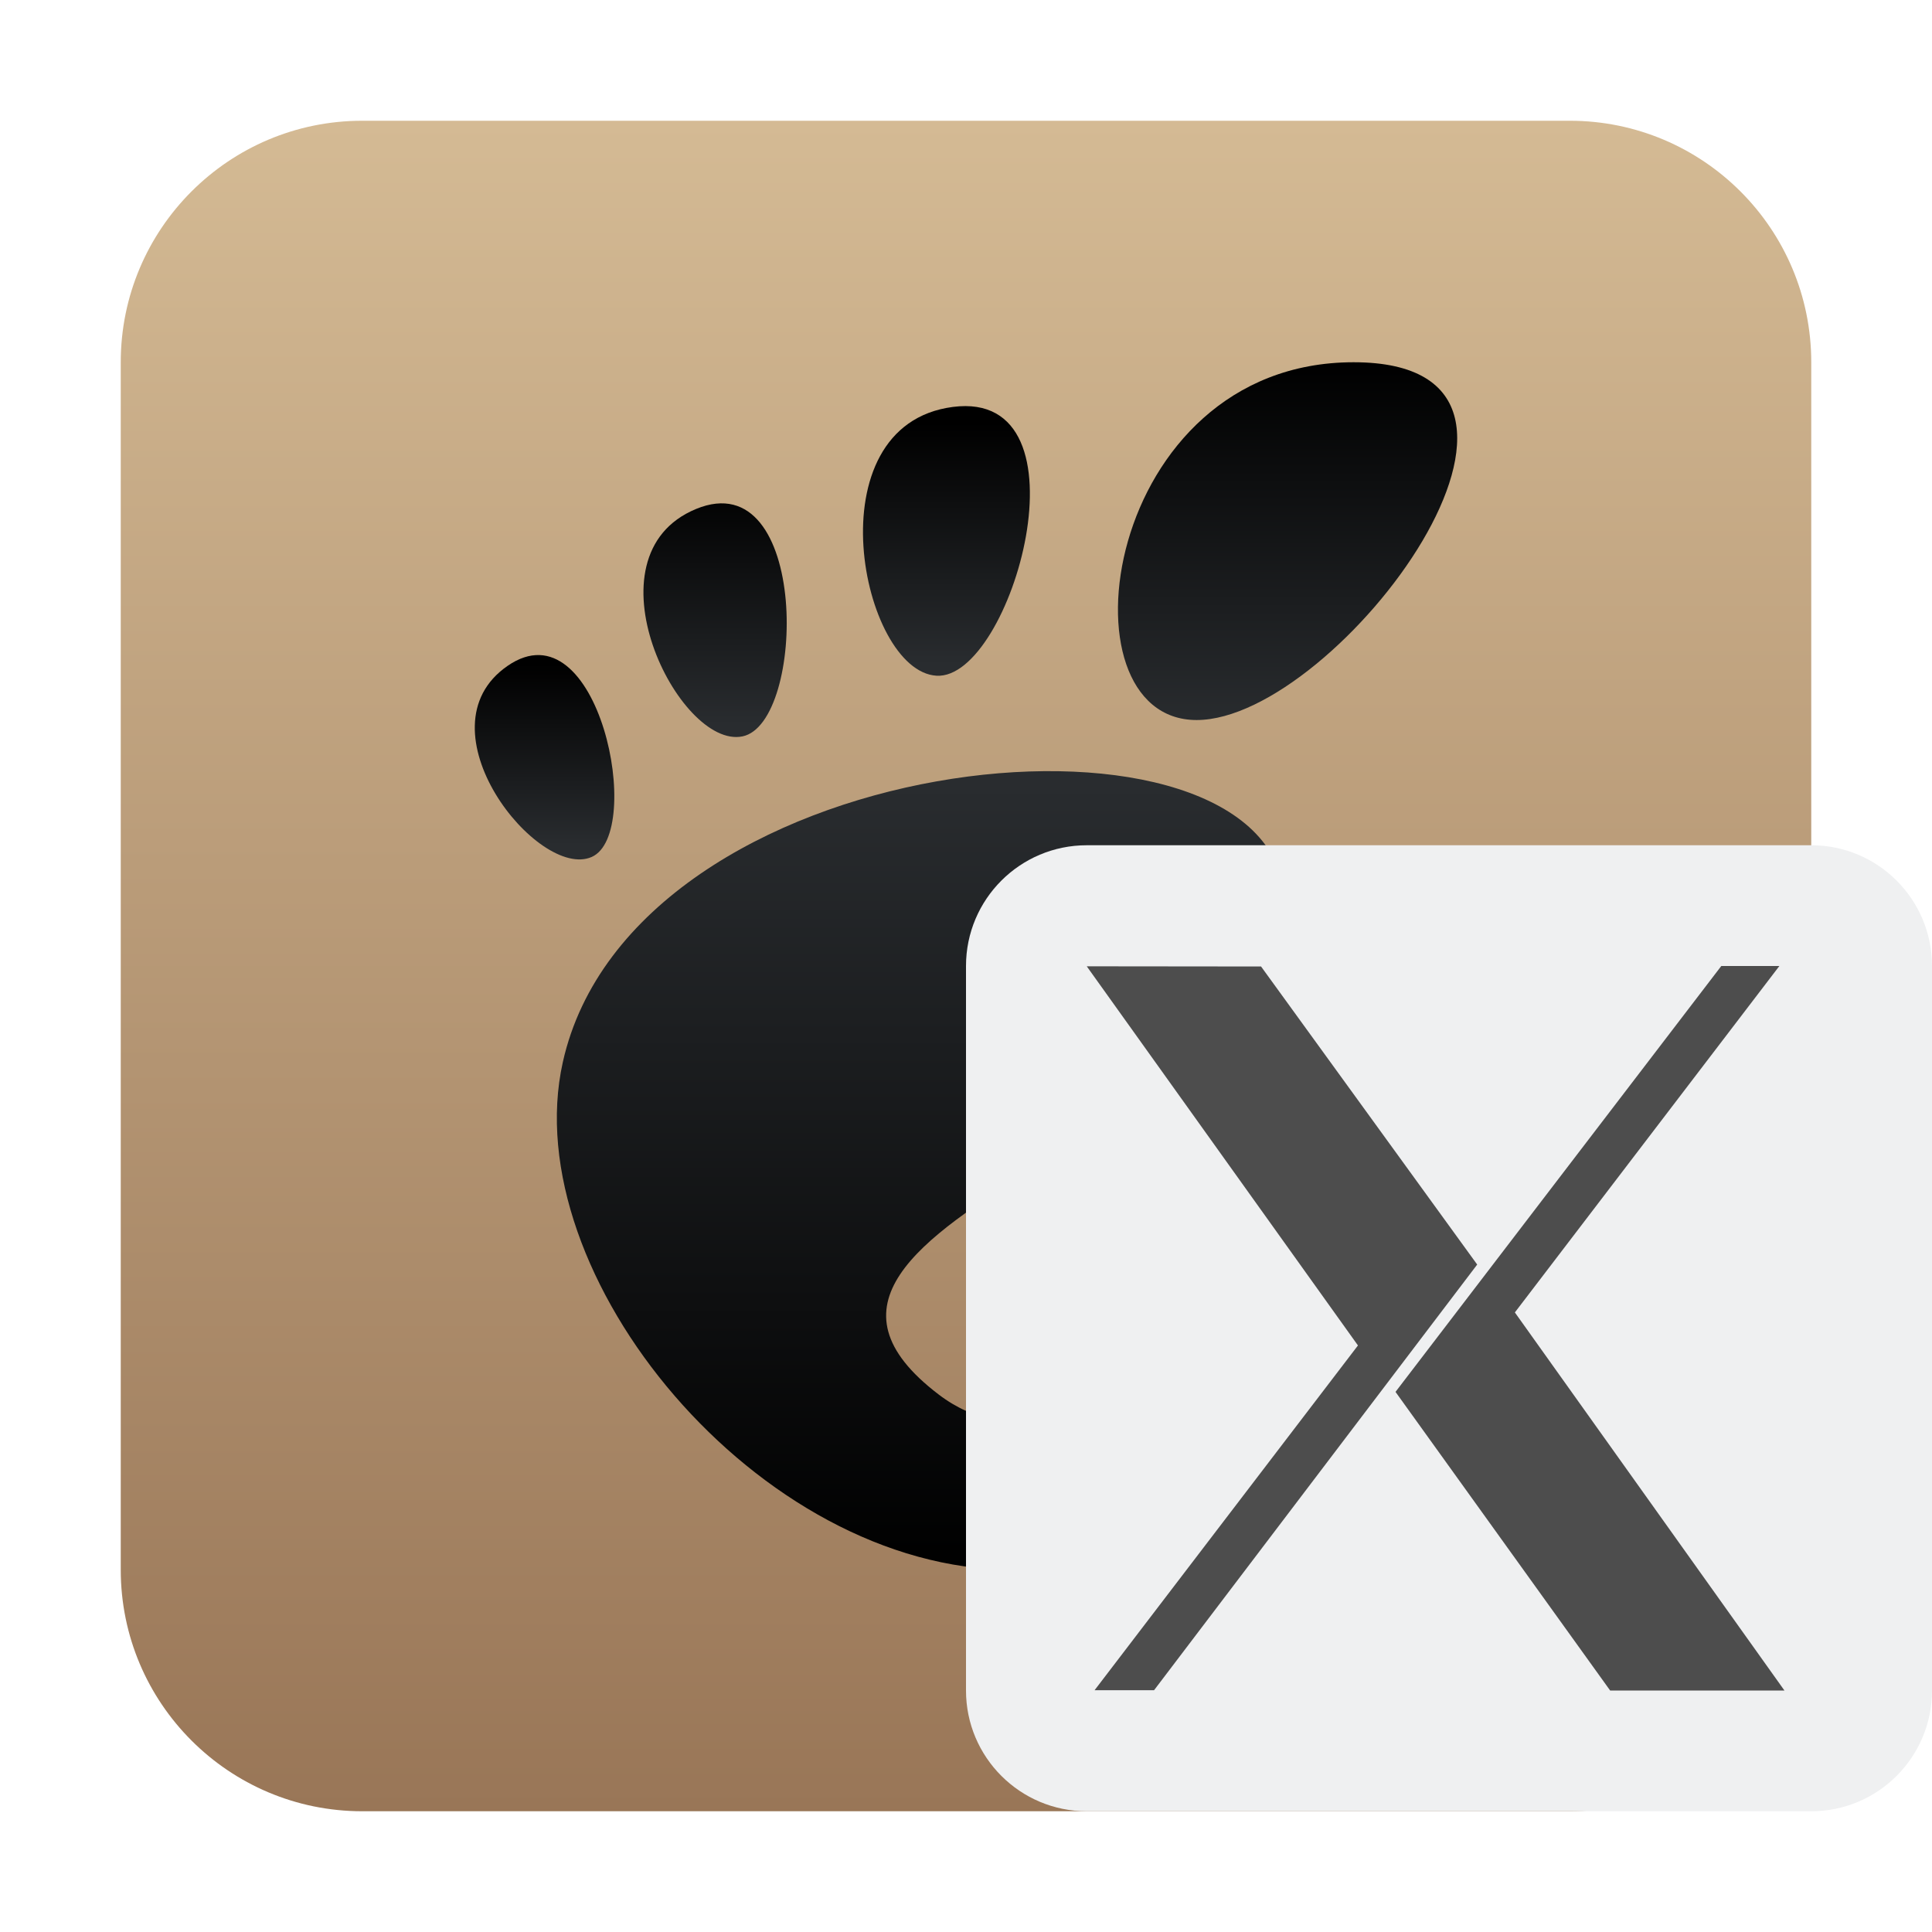
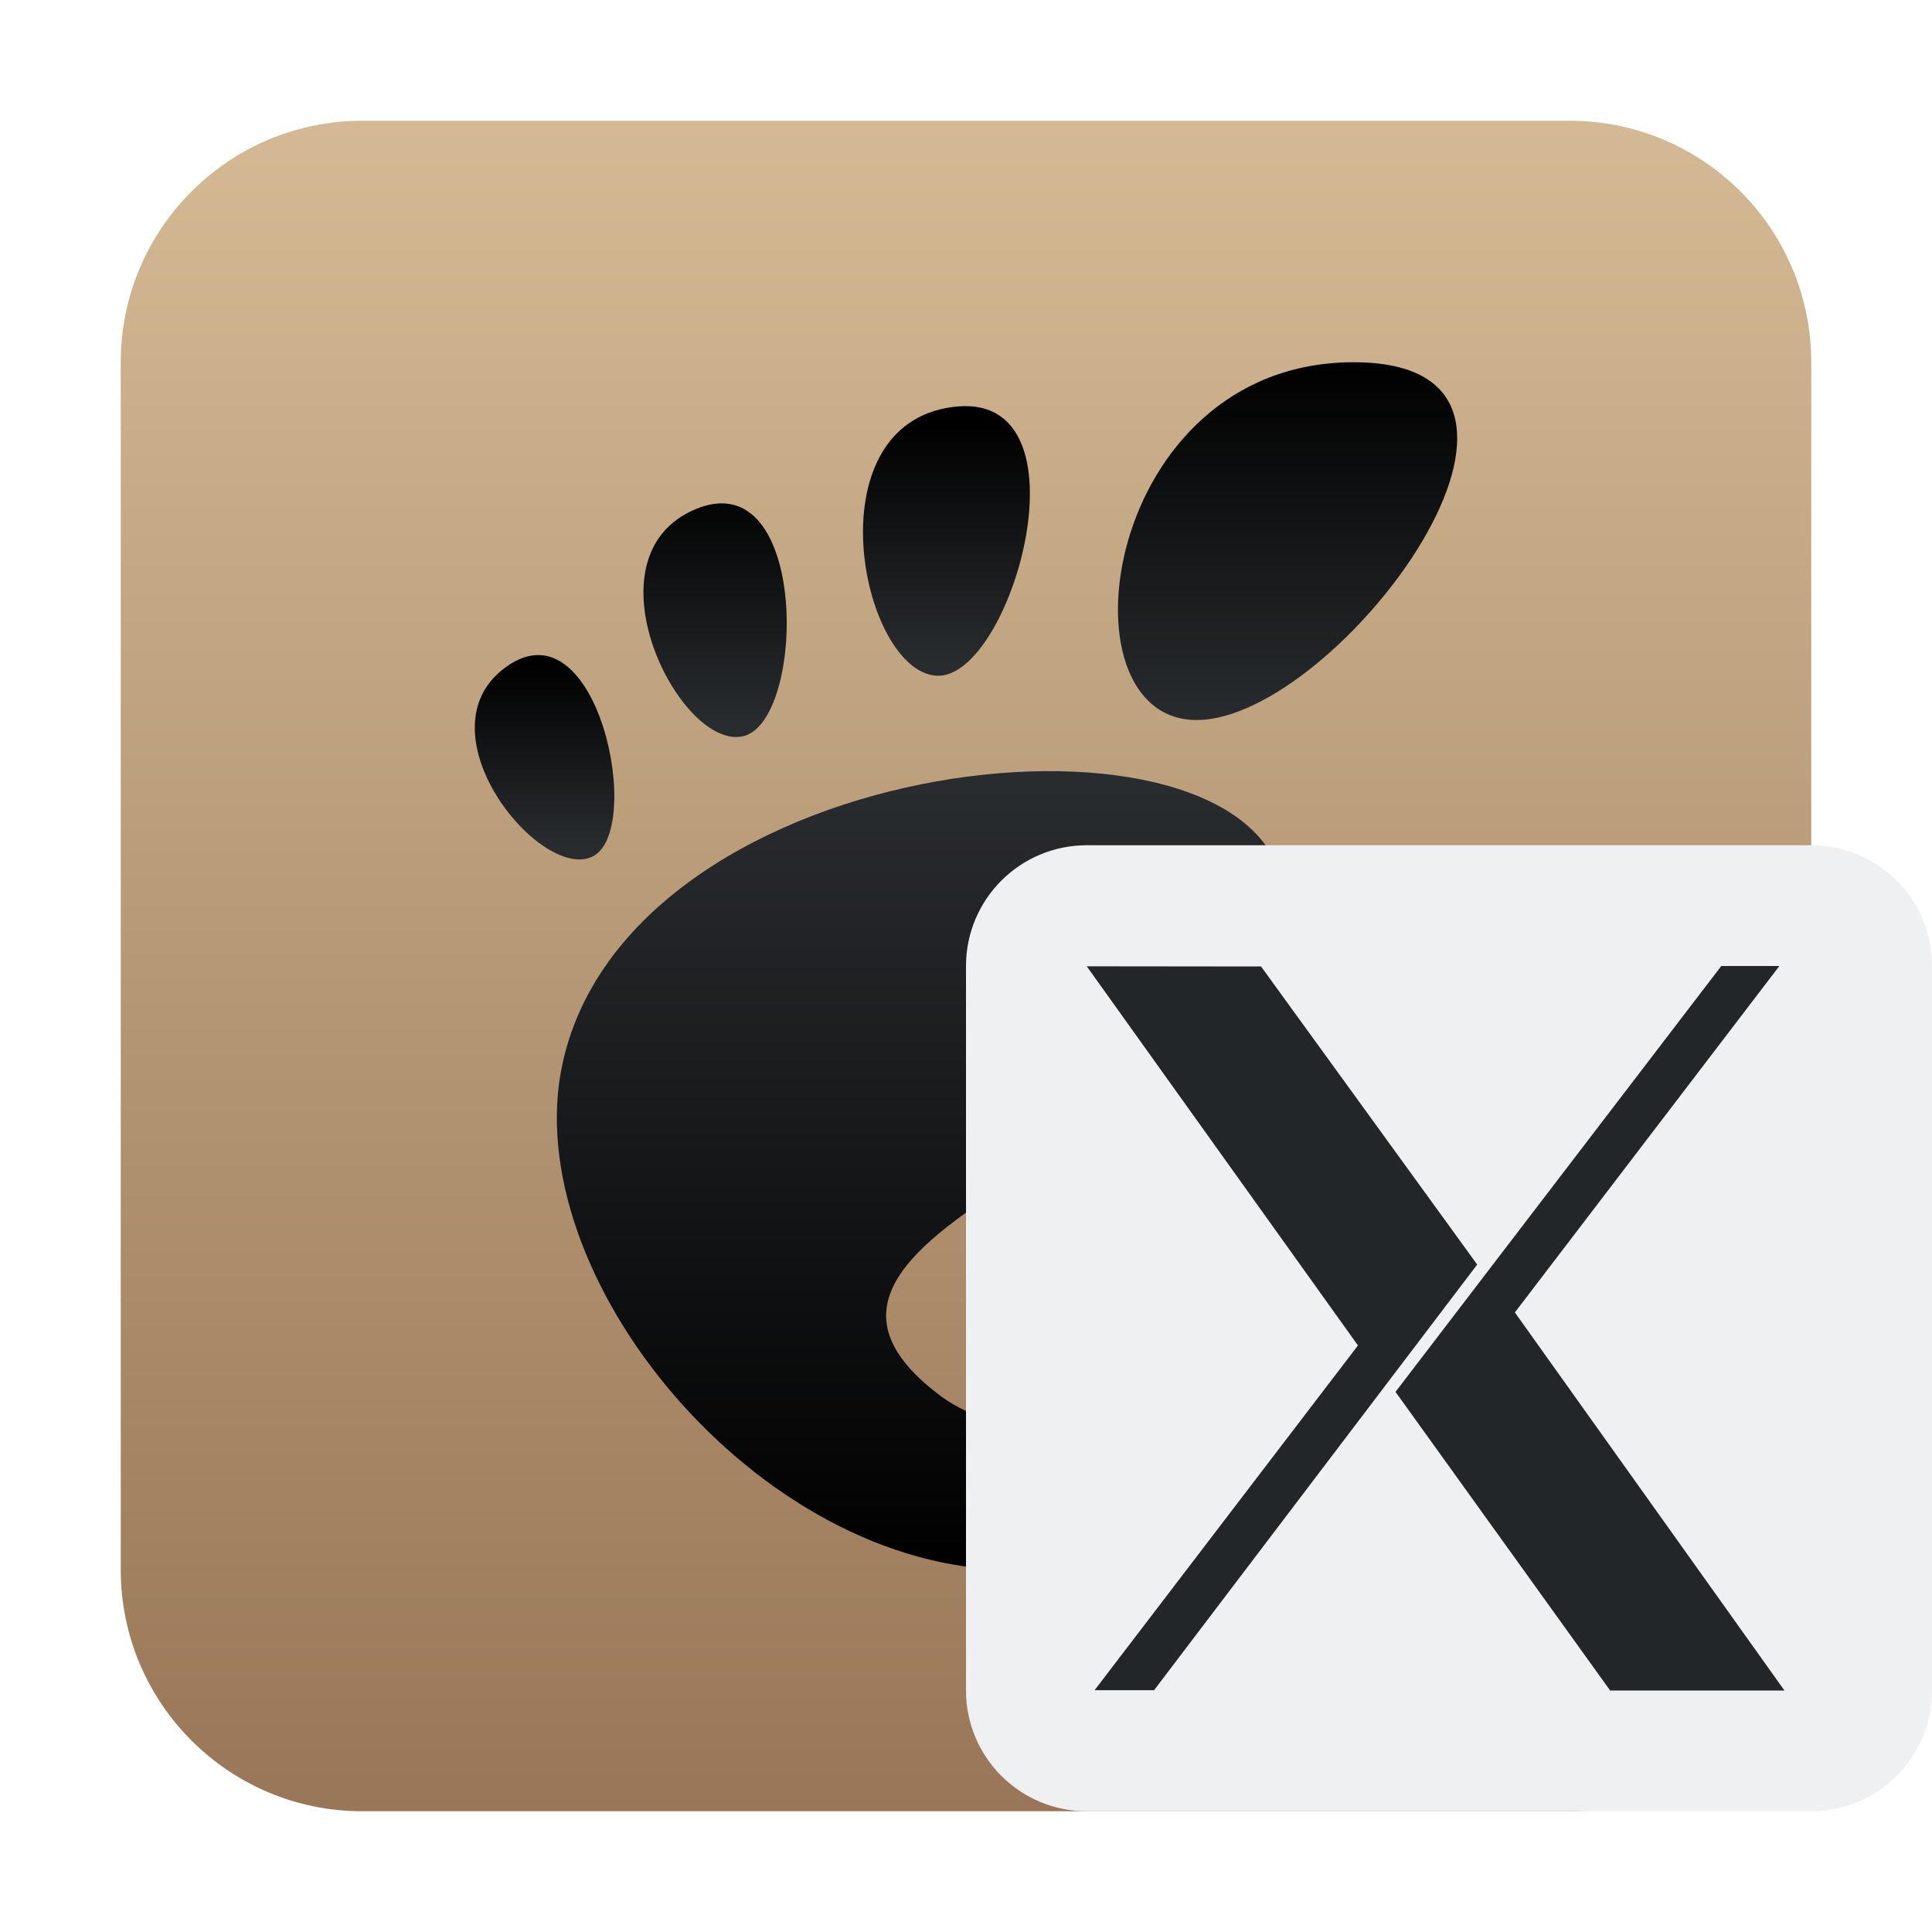
<svg xmlns="http://www.w3.org/2000/svg" xmlns:xlink="http://www.w3.org/1999/xlink" height="32" width="32">
  <linearGradient id="a" gradientUnits="userSpaceOnUse" x1="25" x2="25" y1="6" y2="26">
    <stop offset="0" />
    <stop offset="1" stop-color="#292c2f" />
  </linearGradient>
  <linearGradient id="g" gradientUnits="userSpaceOnUse" x1="23" x2="23" xlink:href="#a" y1="26" y2="13" />
  <linearGradient id="e" gradientUnits="userSpaceOnUse" x1="7" x2="7" xlink:href="#a" y1="11" y2="14" />
  <linearGradient id="d" gradientUnits="userSpaceOnUse" x1="18" x2="18" xlink:href="#a" y1="7" y2="11" />
  <linearGradient id="c" gradientUnits="userSpaceOnUse" x1="25" x2="25" xlink:href="#a" y1="6" y2="12" />
  <linearGradient id="f" gradientUnits="userSpaceOnUse" x1="14" x2="14" xlink:href="#a" y1="8" y2="12" />
  <linearGradient id="b" gradientUnits="userSpaceOnUse" x1="2" x2="2" y1="30" y2="2">
    <stop offset="0" stop-color="#997657" />
    <stop offset="1" stop-color="#d4ba94" />
  </linearGradient>
  <rect fill="url(#b)" height="28" rx="4" width="28" x="2" y="2" />
  <path d="M22.42 6c-4.16 0-4.941 5.926-2.6 5.926 2.34 0 6.761-5.926 2.6-5.926z" fill="url(#c)" />
-   <path d="M15.511 11.192c1.247.076 2.614-4.756.272-4.452-2.342.304-1.518 4.376-.272 4.452z" fill="url(#d)" />
+   <path d="M15.511 11.192c1.247.076 2.614-4.756.272-4.452s-1.518 4.376-.272 4.452z" fill="url(#d)" />
  <path d="M9.8 14.194c.886-.39.114-4.206-1.393-3.165-1.507 1.04.507 3.555 1.393 3.165z" fill="url(#e)" />
  <path d="M12.297 12.197c1.056-.215 1.113-4.543-.768-3.767-1.882.777-.286 3.982.768 3.767z" fill="url(#f)" />
  <path d="M17.807 21.882c.187 1.43-1.049 2.136-2.26 1.215-3.853-2.934 6.381-4.398 5.707-8.407-.56-3.327-10.77-2.303-11.932 2.903-.786 3.522 3.24 8.407 7.44 8.407 2.067 0 4.45-1.866 4.897-4.23.34-1.803-4.008-1.08-3.852.112z" fill="url(#g)" />
  <rect fill="#eff0f1" height="16" rx="2" width="16" x="16" y="14" />
-   <path d="M18.129 27.996l4.363-5.711L18 16.005l2.887.003 3.58 4.937-5.352 7.05h-.986zm8.54.004l-3.555-4.946L28.51 16h.962l-4.381 5.738L29.556 28z" fill="#4d4d4d" />
+   <path d="M18.129 27.996l4.363-5.711L18 16.005l2.887.003 3.58 4.937-5.352 7.05h-.986zm8.54.004l-3.555-4.946L28.51 16h.962l-4.381 5.738L29.556 28z" fill="#232629" />
</svg>
